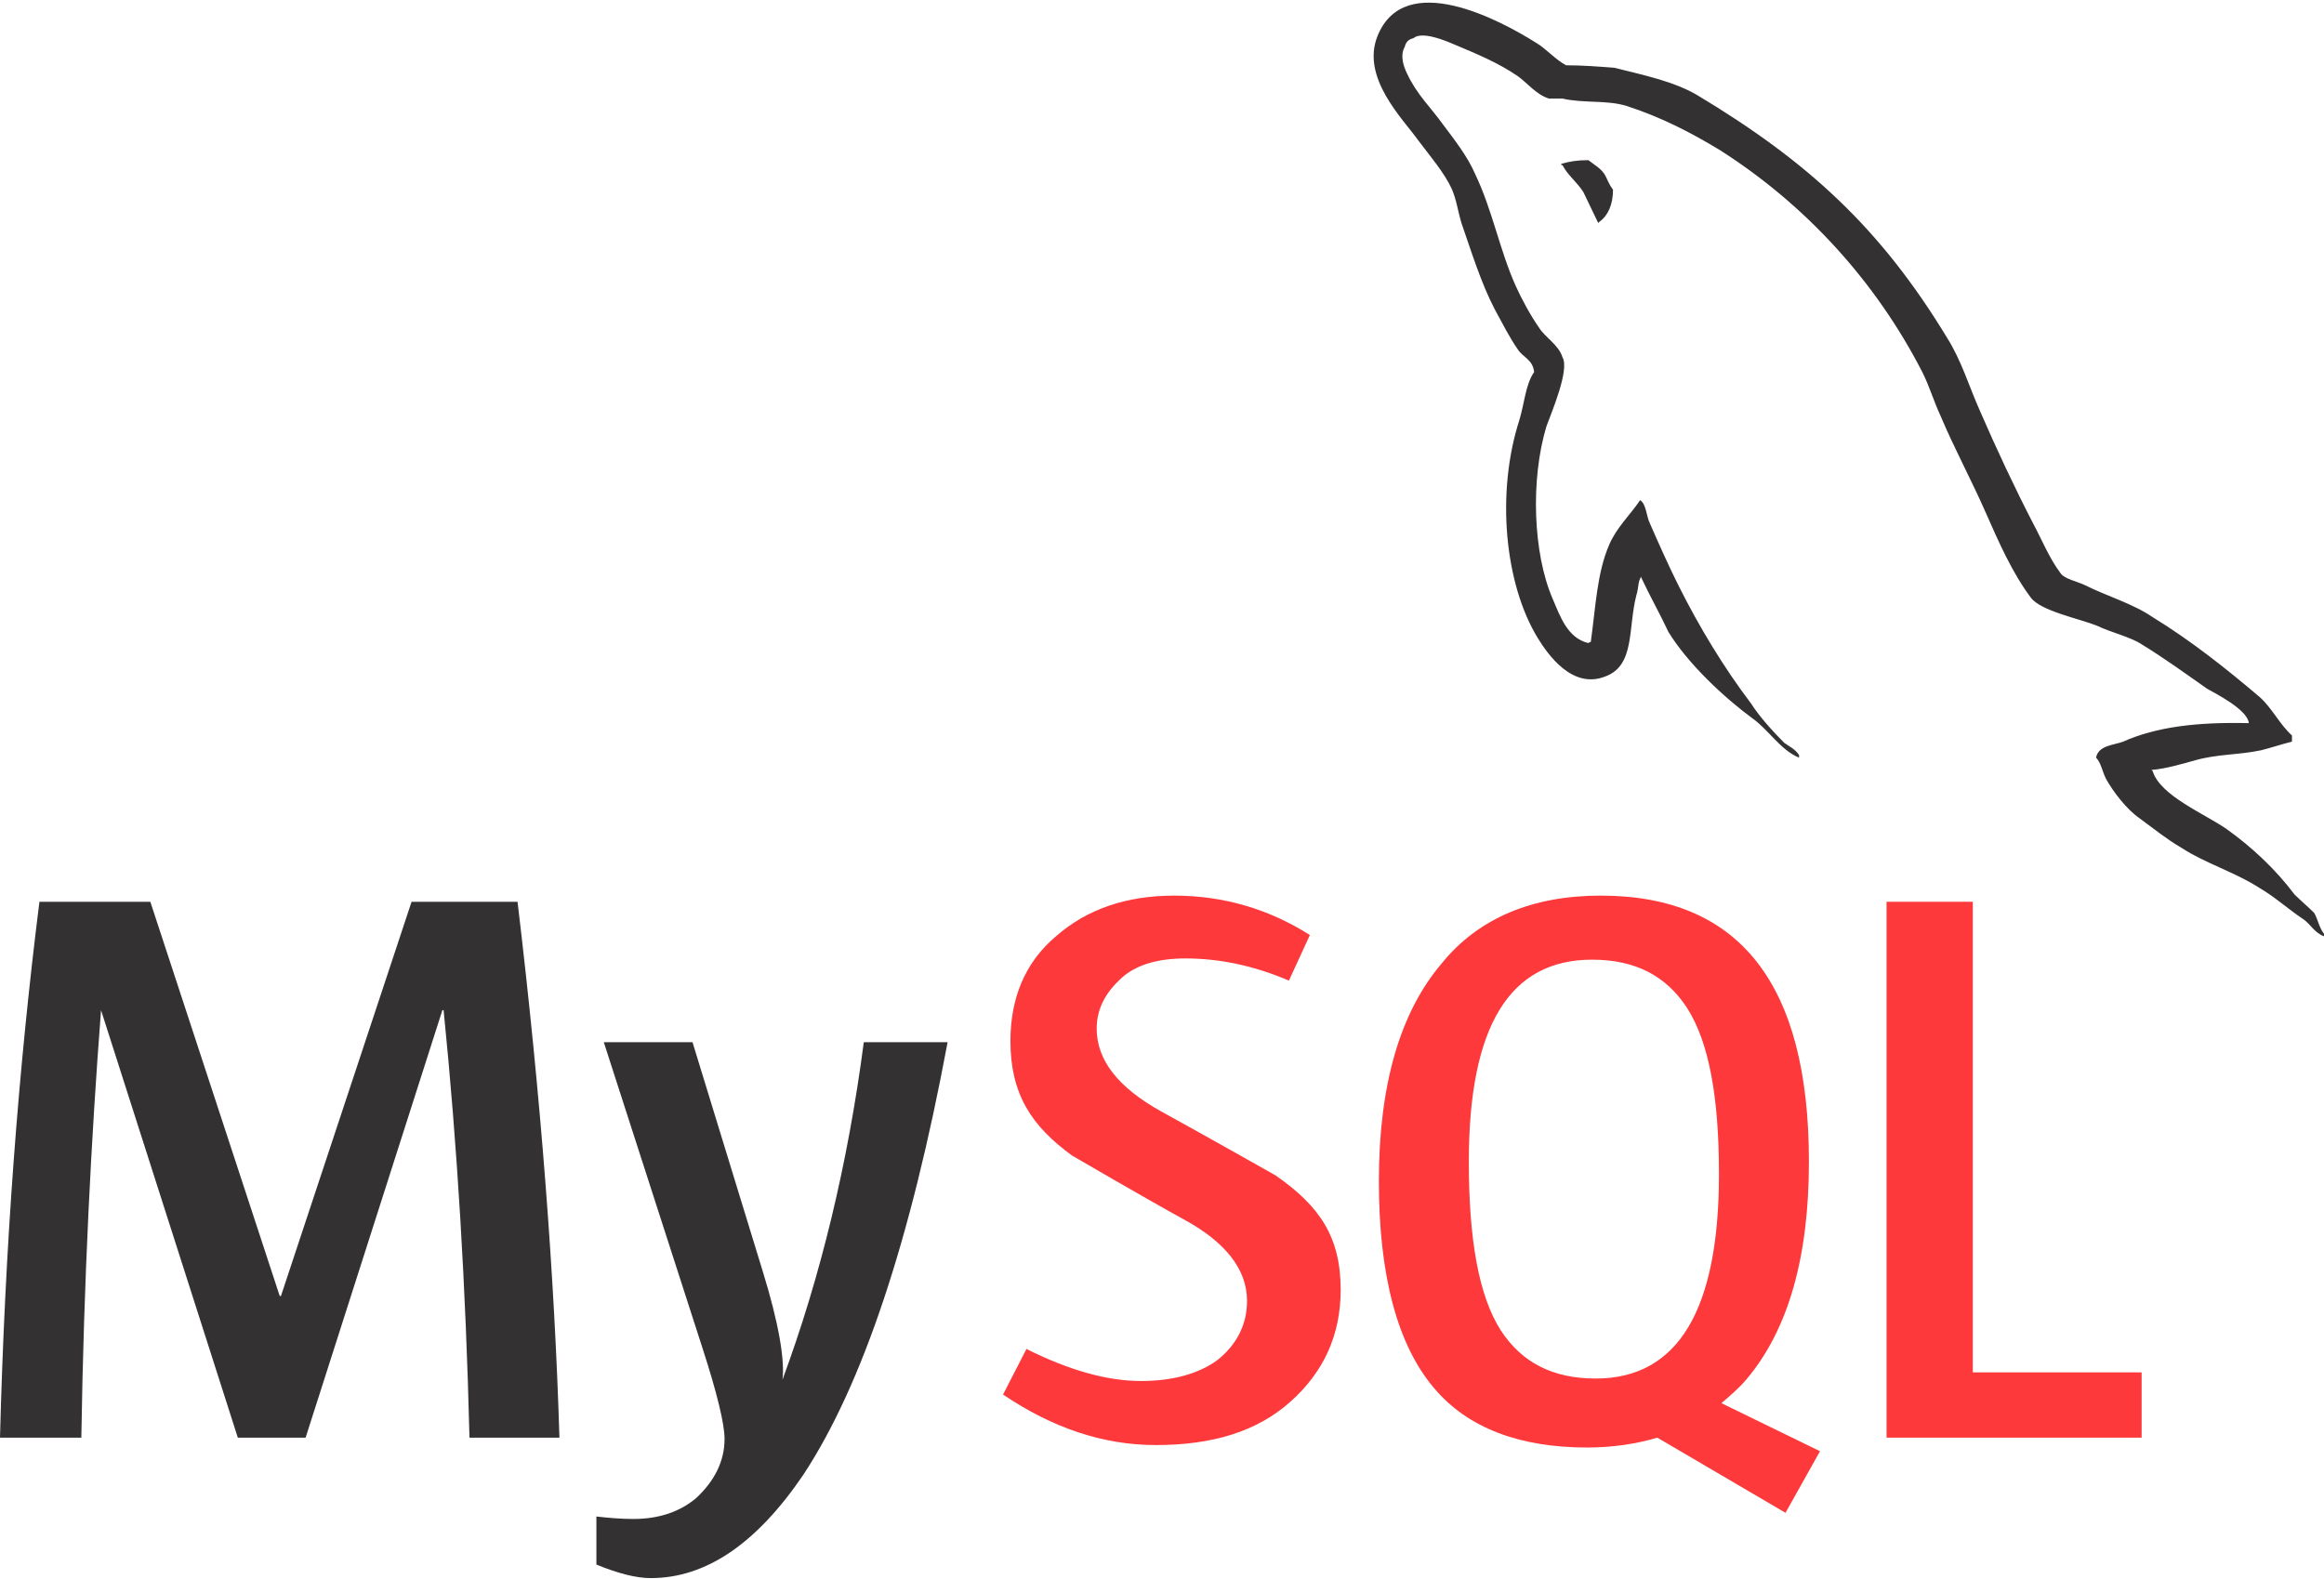
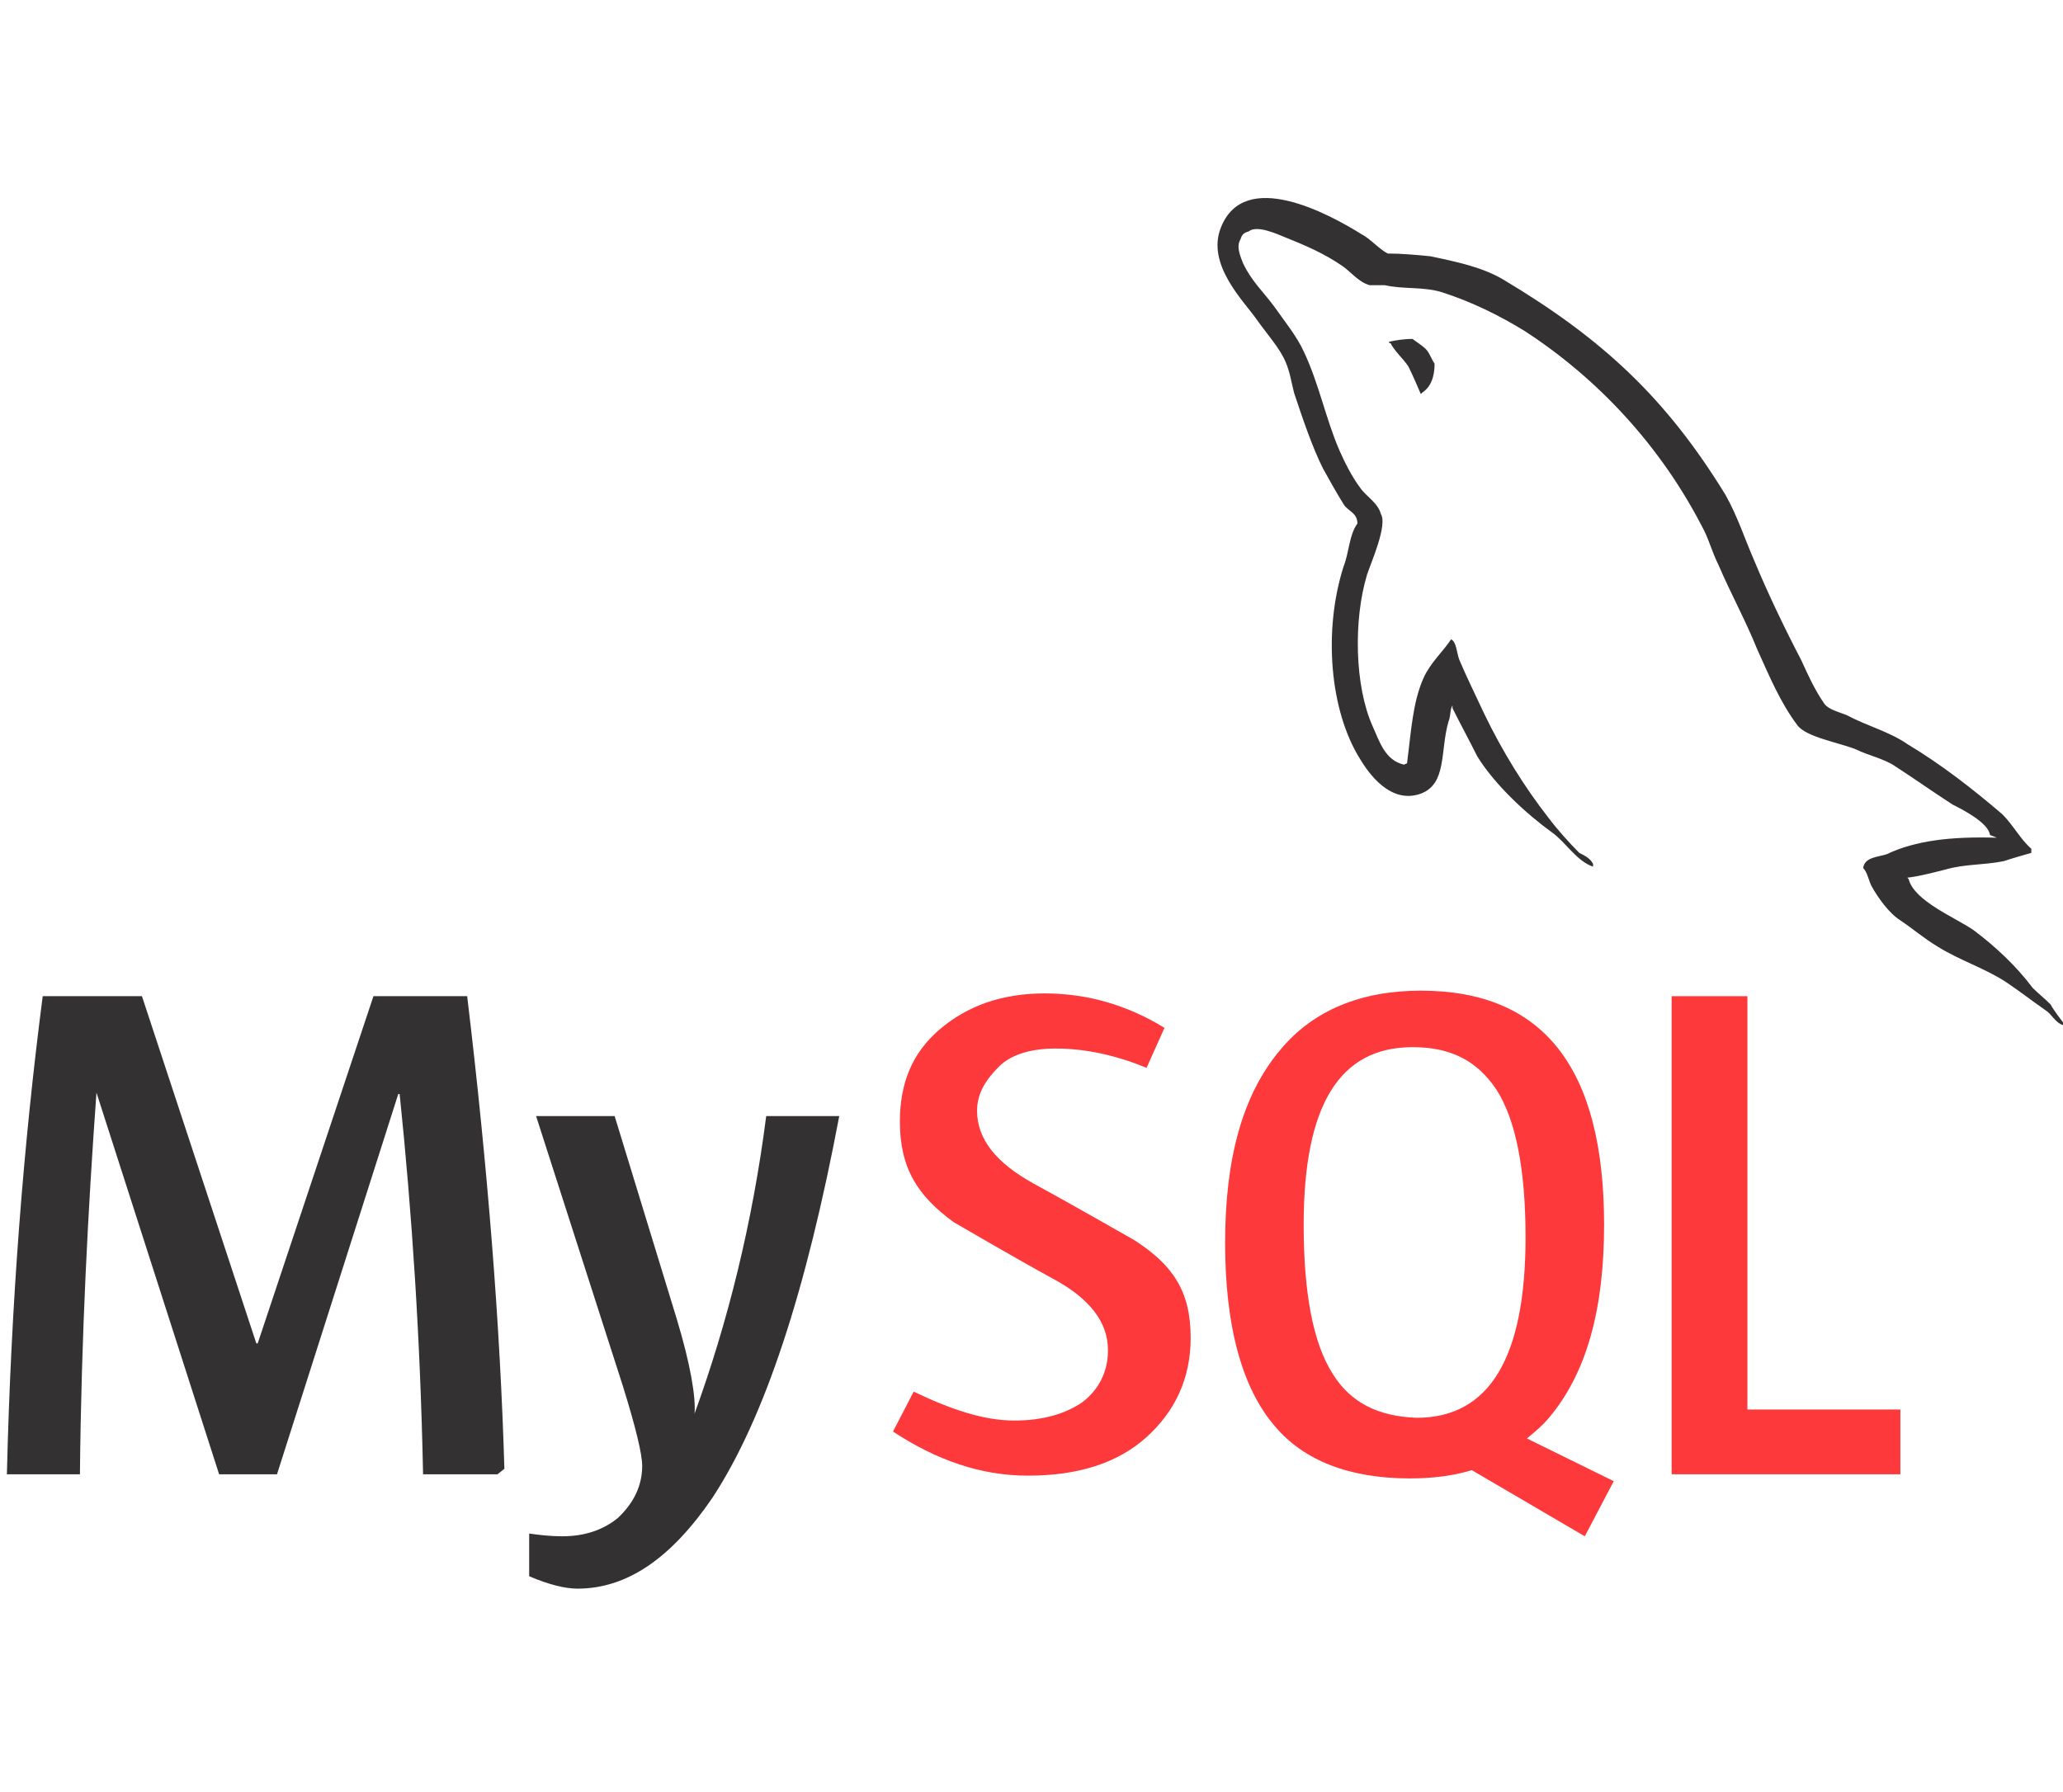
- <svg xmlns="http://www.w3.org/2000/svg" version="1.1" x="0px" y="0px" viewBox="0 0 188.6 128.1" style="enable-background:new 0 0 188.6 128.1;" xml:space="preserve">
+ <svg xmlns="http://www.w3.org/2000/svg" version="1.1" id="Calque_1" x="0px" y="0px" viewBox="0 0 149.7 130" style="enable-background:new 0 0 149.7 130;" xml:space="preserve">
  <style type="text/css">
- 	.st0{fill:#333131;}
- 	.st1{fill:#FD393C;}
- 	.st2{fill-rule:evenodd;clip-rule:evenodd;fill:#FD393C;}
- 	.st3{fill-rule:evenodd;clip-rule:evenodd;fill:#333131;}
+ 	.st0{display:none;}
+ 	.st1{display:inline;}
+ 	.st2{fill:#FD393C;}
+ 	.st3{fill:#333131;}
</style>
-   <g id="Calque_21">
- </g>
-   <g id="Calque_9">
-     <g id="Calque_6">
- 	</g>
-     <g id="Calque_4">
- 	</g>
-   </g>
-   <g id="Calque_11">
-     <g id="Calque_4_-_copie">
- 	</g>
-     <g id="Calque_12">
- 	</g>
-   </g>
-   <g id="Calque_11_-_copie">
-     <g id="Calque_4_-_copie_2">
- 	</g>
-     <g id="Calque_12_-_copie">
- 	</g>
-   </g>
-   <g id="Calque_16">
- </g>
-   <g id="Calque_17">
- </g>
-   <g id="Calque_19">
- </g>
-   <g id="Calque_20">
- </g>
-   <g id="Calque_14">
- </g>
-   <g id="Calque_14_-_copie">
- </g>
-   <g id="Calque_14_-_copie_3">
- </g>
-   <g id="Calque_14_-_copie_2">
- </g>
-   <g id="Calque_14_-_copie_4">
- </g>
-   <g id="Calque_22">
-     <path id="XMLID_4_" class="st0" d="M45.4,116.7h-7.3c-0.3-12.3-1-23.8-2.1-34.7h-0.1l-11.1,34.7h-5.5L8.2,82H8.2   C7.4,92.4,6.8,104,6.6,116.7H0c0.4-15.5,1.5-30,3.2-43.5h9l10.5,32h0.1l10.6-32H42C43.9,89.1,45,103.6,45.4,116.7" />
-     <path id="XMLID_18_" class="st0" d="M76.9,84.6c-3,16.1-6.9,27.8-11.7,35.1c-3.8,5.6-7.9,8.4-12.4,8.4c-1.2,0-2.7-0.4-4.4-1.1v-3.9   c0.9,0.1,1.9,0.2,3,0.2c2.1,0,3.8-0.6,5.1-1.7c1.5-1.4,2.3-3,2.3-4.8c0-1.2-0.6-3.7-1.8-7.4l-8-24.8h7.2l5.7,18.6   c1.3,4.2,1.8,7.2,1.6,8.8c3.1-8.4,5.3-17.5,6.6-27.4H76.9z" />
-     <polygon id="XMLID_19_" class="st1" points="173.8,116.7 153.1,116.7 153.1,73.2 160.1,73.2 160.1,111.4 173.8,111.4  " />
-     <path id="XMLID_25_" class="st2" d="M147.7,117.8l-8-3.9c0.7-0.6,1.4-1.2,2-1.9c3.4-4,5.1-9.9,5.1-17.7c0-14.4-5.6-21.6-16.9-21.6   c-5.5,0-9.9,1.8-12.9,5.5c-3.4,4-5.1,9.9-5.1,17.7c0,7.6,1.5,13.3,4.5,16.8c2.7,3.2,6.9,4.8,12.4,4.8c2.1,0,4-0.3,5.7-0.8l10.4,6.1   L147.7,117.8z M121.8,108c-1.8-2.8-2.6-7.4-2.6-13.7c0-11,3.3-16.4,10-16.4c3.5,0,6,1.3,7.7,3.9c1.8,2.8,2.6,7.3,2.6,13.5   c0,11-3.3,16.6-10,16.6C126,111.9,123.5,110.6,121.8,108" />
-     <path id="XMLID_26_" class="st1" d="M108.8,104.7c0,3.7-1.4,6.7-4.1,9.1c-2.7,2.4-6.3,3.5-10.9,3.5c-4.3,0-8.4-1.4-12.4-4.1   l1.9-3.7c3.4,1.7,6.5,2.6,9.3,2.6c2.6,0,4.7-0.6,6.2-1.7c1.5-1.2,2.4-2.8,2.4-4.8c0-2.6-1.8-4.8-5.1-6.6c-3.1-1.7-9.1-5.2-9.1-5.2   c-3.3-2.4-5-5-5-9.3c0-3.5,1.2-6.4,3.7-8.5c2.5-2.2,5.7-3.3,9.6-3.3c4,0,7.7,1.1,11,3.2l-1.7,3.7c-2.8-1.2-5.6-1.8-8.4-1.8   c-2.2,0-4,0.5-5.2,1.6c-1.2,1.1-2,2.4-2,4.1c0,2.6,1.8,4.8,5.2,6.7c3.1,1.7,9.3,5.2,9.3,5.2C107.1,97.9,108.8,100.4,108.8,104.7" />
-     <path id="XMLID_27_" class="st3" d="M182.5,58.7c-4.2-0.1-7.5,0.3-10.2,1.5c-0.8,0.3-2,0.3-2.2,1.3c0.4,0.4,0.5,1.1,0.8,1.7   c0.6,1.1,1.7,2.5,2.7,3.2c1.1,0.8,2.2,1.7,3.4,2.4c2,1.3,4.4,2,6.4,3.3c1.2,0.7,2.3,1.7,3.5,2.5c0.6,0.4,0.9,1.1,1.7,1.4v-0.2   c-0.4-0.5-0.5-1.2-0.8-1.7c-0.5-0.5-1.1-1-1.6-1.5c-1.5-2-3.4-3.8-5.5-5.3c-1.7-1.2-5.4-2.7-6-4.7l-0.1-0.1   c1.2-0.1,2.5-0.5,3.6-0.8c1.8-0.5,3.4-0.4,5.3-0.8c0.8-0.2,1.7-0.5,2.5-0.7v-0.5c-1-0.9-1.6-2.2-2.6-3.1c-2.7-2.3-5.6-4.6-8.7-6.5   c-1.6-1.1-3.7-1.7-5.5-2.6c-0.6-0.3-1.7-0.5-2-1c-0.9-1.2-1.5-2.7-2.2-4c-1.5-2.9-3-6.1-4.3-9.1c-0.9-2-1.5-4.1-2.7-6   c-5.4-8.9-11.3-14.3-20.3-19.7c-1.9-1.1-4.3-1.6-6.7-2.2c-1.3-0.1-2.6-0.2-3.9-0.2c-0.8-0.4-1.7-1.4-2.4-1.8   c-3-1.9-10.7-6-12.9-0.6c-1.4,3.4,2.1,6.8,3.3,8.5c0.9,1.2,2.1,2.6,2.7,3.9c0.4,0.9,0.5,1.8,0.8,2.8c0.8,2.3,1.6,4.9,2.7,7   c0.6,1.1,1.2,2.3,1.9,3.3c0.4,0.6,1.2,0.8,1.3,1.8c-0.7,1-0.8,2.6-1.2,3.9c-1.9,5.9-1.2,13.3,1.5,17.7c0.8,1.3,2.8,4.2,5.5,3.1   c2.4-0.9,1.8-3.9,2.5-6.6c0.2-0.6,0.1-1.1,0.4-1.5v0.1c0.7,1.5,1.5,2.9,2.2,4.4c1.6,2.6,4.5,5.3,6.8,7c1.3,0.9,2.3,2.6,3.8,3.2   v-0.2H146c-0.3-0.5-0.8-0.7-1.2-1c-0.9-0.9-2-2.1-2.7-3.2c-2.2-2.9-4.2-6.2-5.9-9.6c-0.8-1.6-1.6-3.4-2.3-5   c-0.3-0.6-0.3-1.6-0.8-1.9c-0.8,1.2-1.9,2.2-2.5,3.6c-1,2.3-1.1,5-1.5,7.9c-0.2,0.1-0.1,0-0.2,0.1c-1.7-0.4-2.3-2.2-2.9-3.6   c-1.6-3.7-1.8-9.7-0.5-14c0.4-1.1,1.9-4.6,1.3-5.6c-0.3-1-1.4-1.6-1.9-2.4c-0.7-1-1.4-2.3-1.9-3.4c-1.3-2.9-1.9-6.2-3.3-9.1   c-0.6-1.4-1.7-2.8-2.6-4c-1-1.4-2.1-2.4-2.9-4.1c-0.3-0.6-0.6-1.5-0.2-2.2c0.1-0.4,0.3-0.6,0.7-0.7c0.7-0.6,2.6,0.2,3.3,0.5   c1.9,0.8,3.6,1.5,5.2,2.6c0.7,0.5,1.5,1.5,2.5,1.8h1.1c1.7,0.4,3.6,0.1,5.2,0.6c2.8,0.9,5.3,2.2,7.6,3.6c6.9,4.4,12.6,10.6,16.4,18   c0.6,1.2,0.9,2.3,1.5,3.6c1.1,2.6,2.5,5.2,3.6,7.7c1.1,2.5,2.2,5,3.7,7c0.8,1.1,3.9,1.7,5.4,2.3c1,0.5,2.7,0.9,3.6,1.5   c1.8,1.1,3.6,2.4,5.3,3.6C179.8,56.3,182.4,57.6,182.5,58.7" />
-     <path id="XMLID_28_" class="st3" d="M128.9,13c-0.9,0-1.5,0.1-2.2,0.3v0.1h0.1c0.4,0.8,1.2,1.4,1.7,2.2c0.4,0.8,0.8,1.7,1.2,2.5   l0.1-0.1c0.7-0.5,1.1-1.4,1.1-2.6c-0.3-0.4-0.4-0.7-0.6-1.1C130,13.7,129.4,13.4,128.9,13" />
-   </g>
-   <g id="Calque_23">
- </g>
+   <g class="st0">
+     <g id="Calque_21_1_" class="st1">
+ 	</g>
+     <g id="Calque_9_1_" class="st1">
+       <g id="Calque_6_1_">
+ 		</g>
+       <g id="Calque_4_1_">
+ 		</g>
+     </g>
+     <g id="Calque_11_1_" class="st1">
+       <g id="Calque_4_-_copie_1_">
+ 		</g>
+       <g id="Calque_12_1_">
+ 		</g>
+     </g>
+     <g id="Calque_11_-_copie_1_" class="st1">
+       <g id="Calque_4_-_copie_2_1_">
+ 		</g>
+       <g id="Calque_12_-_copie_1_">
+ 		</g>
+     </g>
+     <g id="Calque_16_1_" class="st1">
+ 	</g>
+     <g id="Calque_17_1_" class="st1">
+ 	</g>
+     <g id="Calque_19_1_" class="st1">
+       <path class="st2" d="M127.8,40.5c0-2-0.4-3.8-1.3-5.3s-2.2-2.7-3.8-3.7c-14-8.1-28.1-16.2-42.1-24.2c-3.8-2.2-7.4-2.1-11.2,0.1    c-5.7,3.3-33.6,19.3-41.9,24.1c-3.4,2-5.1,5-5.1,9c0,16.2,0,32.5,0,48.8c0,2,0.4,3.7,1.3,5.2s2.2,2.8,3.9,3.9    c8.3,4.8,36.2,20.8,41.9,24.1c3.8,2.2,7.4,2.3,11.2,0.1c14-8.1,28.1-16.2,42.1-24.2c1.7-1,3.1-2.2,3.9-3.9    c0.8-1.5,1.3-3.2,1.3-5.2C127.8,89.3,127.8,56.8,127.8,40.5z M75.1,99.9c-13,0-24.3-7.1-30.3-17.6c-3-5.1-4.7-11.1-4.7-17.4    c0-19.3,15.7-35,35-35c12.9,0,24.2,7,30.3,17.5l-15.3,8.8c-3.1-5.2-8.6-8.7-15.1-8.7c-9.6,0-17.4,7.8-17.4,17.4    c0,3.1,0.8,6.1,2.3,8.6c3,5.2,8.6,8.8,15.2,8.8c6.6,0,12.2-3.6,15.2-8.9l15.2,8.8C99.5,92.8,88.1,99.9,75.1,99.9z" />
+       <path class="st3" d="M120.2,63.2v-3.6h-2.7v-2.7H114v2.7h-4.5v-2.7h-3.6v2.7h-2.7v3.6h2.7v4.5h-2.7v2.7h2.7V73h3.6v-2.7h4.5V73    h3.6v-2.7h2.7v-2.7h-2.7v-4.5H120.2z M114,67.7h-4.5v-4.5h4.5V67.7z" />
+     </g>
+     <g id="Calque_20_1_" class="st1">
+ 	</g>
+     <g id="Calque_14_1_" class="st1">
+ 	</g>
+     <g id="Calque_14_-_copie_1_" class="st1">
+ 	</g>
+     <g id="Calque_14_-_copie_3_1_" class="st1">
+ 	</g>
+     <g id="Calque_14_-_copie_2_1_" class="st1">
+ 	</g>
+     <g id="Calque_14_-_copie_4_1_" class="st1">
+ 	</g>
+   </g>
+   <g class="st0">
+     <g id="Calque_21_2_" class="st1">
+ 	</g>
+     <g id="Calque_9_2_" class="st1">
+       <g id="Calque_6_2_">
+ 		</g>
+       <g id="Calque_4_2_">
+ 		</g>
+     </g>
+     <g id="Calque_11_2_" class="st1">
+       <g id="Calque_4_-_copie_2_">
+         <path class="st2" d="M29.4,25.8l8.3,93.3l37.3,10.3l37.5-10.4l8.3-93.2C120.9,25.8,29.4,25.8,29.4,25.8z M105.4,113.7l-30.1,8.2     l-30.1-8.2L38,34h37.2h37.2L105.4,113.7z" />
+       </g>
+       <polygon class="st3" points="75.2,44.9 46.5,44.9 47.5,56.6 75.1,56.6 91.4,56.6 90.2,68.4 75.5,68.4 48.2,68.4 49.3,80.2     75.5,80.2 88.7,80.2 87.4,94.1 75.5,97.4 75.1,97.4 62.1,93.9 61.3,84.7 49.4,84.7 50.6,103.2 75.3,110 75.2,110 98.7,103.2     103.7,44.9   " />
+       <g id="Calque_12_2_">
+         <polygon class="st3" points="64.7,12.3 64.7,17.7 48.5,17.7 48.5,0.5 64.7,0.5 64.7,6.8 55.7,6.8 55.7,12.3    " />
+         <polygon class="st3" points="85.6,17.7 101.9,17.7 101.9,12.4 94.8,6.8 101.9,6.8 101.9,0.5 85.6,0.5 85.6,6.9 92.6,12.3      85.6,12.3 85.6,17.7 101.9,17.7 85.6,17.7 101.9,17.7    " />
+         <polygon class="st3" points="69.4,17.7 82.9,17.7 82.9,12.4 75.9,6.8 82.9,6.8 82.9,0.5 66.6,0.5 66.6,6.9 73.7,12.3 66.6,12.3      66.6,17.7 82.9,17.7 66.6,17.7 82.9,17.7    " />
+       </g>
+     </g>
+     <g id="Calque_11_-_copie_2_" class="st1">
+       <g id="Calque_4_-_copie_2_2_">
+ 		</g>
+       <g id="Calque_12_-_copie_2_">
+ 		</g>
+     </g>
+     <g id="Calque_16_2_" class="st1">
+ 	</g>
+     <g id="Calque_17_2_" class="st1">
+ 	</g>
+     <g id="Calque_19_2_" class="st1">
+ 	</g>
+     <g id="Calque_20_2_" class="st1">
+ 	</g>
+     <g id="Calque_14_2_" class="st1">
+ 	</g>
+     <g id="Calque_14_-_copie_2_" class="st1">
+ 	</g>
+     <g id="Calque_14_-_copie_3_2_" class="st1">
+ 	</g>
+     <g id="Calque_14_-_copie_2_2_" class="st1">
+ 	</g>
+     <g id="Calque_14_-_copie_4_2_" class="st1">
+ 	</g>
+   </g>
+   <g class="st0">
+     <g id="Calque_21_3_" class="st1">
+ 	</g>
+     <g id="Calque_9_3_" class="st1">
+       <g id="Calque_6_3_">
+         <polygon class="st3" points="98.2,0.5 104.6,0.5 104.6,12.3 112.7,12.3 112.7,17.7 98.2,17.7    " />
+         <polygon class="st3" points="75.6,0.5 81.7,0.5 85.7,6.3 89.4,0.5 95.5,0.5 95.5,17.7 89.2,17.7 89.2,9.1 85.3,15.3 81,9.3      81,17.7 75.6,17.7    " />
+         <polygon class="st3" points="57.5,0.5 73.8,0.5 73.8,5.9 68.4,5.9 68.4,17.7 62.9,17.7 62.9,5.9 57.5,5.9    " />
+         <polygon class="st3" points="37.6,0.5 43,0.5 43,6.8 48.5,6.8 48.5,0.5 54.8,0.5 54.8,17.7 48.5,17.7 48.5,12.3 43,12.3 43,17.7      37.6,17.7    " />
+       </g>
+       <g id="Calque_4_3_">
+         <path class="st2" d="M29.4,25.8l8.3,93.3l37.3,10.3l37.5-10.4l8.3-93.2C120.9,25.8,29.4,25.8,29.4,25.8z M105.4,113.7l-30.1,8.2     l-30.1-8.2L38,34h37.2h37.2L105.4,113.7z" />
+         <polygon class="st3" points="103.2,56.6 104,44.9 75.2,44.9 46.4,44.9 49.7,79.3 74.9,79.3 89.4,79.3 88.2,94.8 74.9,98.3      75.2,98.3 62.4,94.8 61.4,85.6 50,85.6 51.7,103.5 75,110 75.3,110 98.6,103.5 101.7,68.4 75.3,68.4 60,68.4 59,56.6 74.8,56.6         " />
+       </g>
+     </g>
+     <g id="Calque_11_3_" class="st1">
+       <g id="Calque_4_-_copie_3_">
+ 		</g>
+       <g id="Calque_12_3_">
+ 		</g>
+     </g>
+     <g id="Calque_11_-_copie_3_" class="st1">
+       <g id="Calque_4_-_copie_2_3_">
+ 		</g>
+       <g id="Calque_12_-_copie_3_">
+ 		</g>
+     </g>
+     <g id="Calque_16_3_" class="st1">
+ 	</g>
+     <g id="Calque_17_3_" class="st1">
+ 	</g>
+     <g id="Calque_19_3_" class="st1">
+ 	</g>
+     <g id="Calque_20_3_" class="st1">
+ 	</g>
+     <g id="Calque_14_3_" class="st1">
+ 	</g>
+     <g id="Calque_14_-_copie_3_" class="st1">
+ 	</g>
+     <g id="Calque_14_-_copie_3_3_" class="st1">
+ 	</g>
+     <g id="Calque_14_-_copie_2_3_" class="st1">
+ 	</g>
+     <g id="Calque_14_-_copie_4_3_" class="st1">
+ 	</g>
+   </g>
+   <g class="st0">
+     <g id="Calque_21_5_" class="st1">
+ 	</g>
+     <g id="Calque_9_5_" class="st1">
+       <g id="Calque_6_5_">
+ 		</g>
+       <g id="Calque_4_5_">
+ 		</g>
+     </g>
+     <g id="Calque_11_5_" class="st1">
+       <g id="Calque_4_-_copie_5_">
+ 		</g>
+       <g id="Calque_12_5_">
+ 		</g>
+     </g>
+     <g id="Calque_11_-_copie_5_" class="st1">
+       <g id="Calque_4_-_copie_2_5_">
+ 		</g>
+       <g id="Calque_12_-_copie_5_">
+ 		</g>
+     </g>
+     <g id="Calque_16_5_" class="st1">
+ 	</g>
+     <g id="Calque_17_5_" class="st1">
+ 	</g>
+     <g id="Calque_19_5_" class="st1">
+ 	</g>
+     <g id="Calque_20_5_" class="st1">
+ 	</g>
+     <g id="Calque_14_5_" class="st1">
+ 	</g>
+     <g id="Calque_14_-_copie_5_" class="st1">
+ 	</g>
+     <g id="Calque_14_-_copie_3_5_" class="st1">
+ 	</g>
+     <g id="Calque_14_-_copie_2_5_" class="st1">
+ 	</g>
+     <g id="Calque_14_-_copie_4_5_" class="st1">
+ 	</g>
+     <g id="Calque_22_4_" class="st1">
+ 	</g>
+     <g id="Calque_23_4_" class="st1">
+ 	</g>
+     <g id="Calque_24_2_" class="st1">
+ 	</g>
+     <g id="Calque_25_2_" class="st1">
+ 	</g>
+     <g id="Calque_26_1_" class="st1">
+       <g id="XMLID_2_">
+         <path id="XMLID_32_" class="st3" d="M179.4,43.2l9.5,0.1c0,0-17.6,23.9-19.1,25.8c-0.5,0.6-1.2,1.3-1.5,2.2     c-0.9,2.1-1.9,6.8-1.9,6.8l-8.8,0.1c0,0,1.4-4.9,1.3-7.5c-0.1-2.3-1.2-4.6-1.9-6.8c-0.7-2.3-1.5-6.8-1.5-6.8h9l1.3,5l13.7-18.9" />
+         <path id="XMLID_24_" class="st3" d="M161.4,47.7c1.8,1.1,2.9,6.9,2.9,6.9l-14.3,0.6h-4.3L140.4,78h-8.1c0,0,5-25.1,6.3-29.6     c0.4-1.5,2.6-1.2,6.4-1.2h6c3.9,0,8.4-0.5,10.4,0.7" />
+         <path id="XMLID_23_" class="st3" d="M123.8,59.3c0,0,0.2-1.5-0.9-3.2c-1-1.4-1.8-1.8-4.3-1.9c-7-0.2-6.8,5-6.8,5L123.8,59.3z      M131.5,53.3c1,3.7-0.9,12.4-0.9,12.4s-10.2-0.2-15.8,0c-1.7,0.1-3.8-0.2-4.3,0.6c-0.7,1.1,0.3,2.9,1.1,3.6c1,0.9,2.9,1,3.5,1     c4.6,0.6,14,0.2,14,0.2l-1.7,7.3c0,0-13.4,0.7-20.1-0.9c-1.3-0.3-2.6-1-3.4-1.9c-0.2-0.2-0.4-0.6-0.6-0.9c-0.2-0.2-0.7-1-0.9-1.6     c-1.5-4.1,0.2-11.9,1.9-16.1c0.2-0.5,0.5-1.1,0.7-1.7c0.3-0.6,0.6-1.4,0.9-1.8c0.2-0.3,0.4-0.5,0.6-0.7c0.2-0.3,0.5-0.6,0.7-0.9     c0.6-0.7,1.3-1.3,2.2-1.9c2.8-2.1,7.9-3.7,13.9-3.1c2.3,0.2,5.8,1,7.4,3.4C131,51.2,131.2,52.4,131.5,53.3z" />
+         <path id="XMLID_22_" class="st3" d="M94.4,47.2l8-0.1c0,0-4.4,20.7-6.6,30.9h-9c-6.3,0-11.9,0.8-14.3-3.7     c-2.3-4.4-0.1-11.6,0.9-16.5c0.7-3.5,2.3-10.6,2.3-10.6l8.1-0.1c0,0-2.3,11.1-3.3,16.6c-0.3,2-1,3.9-0.3,5.3     c0.7,1.4,1.7,1.5,4.7,1.6c1,0,4,0,4,0l5.6-23.3" />
+         <path id="XMLID_21_" class="st3" d="M57.9,62.3c0.8-2.9,2-6,1.9-8.7c-0.2-2.8-2.5-5.4-4.1-5.9c-4.6-1.6-8.8,0.6-10.6,2.5     c-2.2,2.4-3,5.1-3.7,9c-0.6,2.9-1,5.8,0,8c1.9,3.9,7.7,3.1,13.9,3.1C56.4,67.8,57.1,65,57.9,62.3z M68.8,50.8     c0.9,6.5-2.5,13.6-4.9,19.9c2.4,0.2,4.5-0.1,4.7,0.2c0.2,0.2-1.6,7.4-2.2,7.5c-1.9,0.1-8.2,0.1-10.9,0.1     c-8.6,0-16.7,0.6-20.8-3.7C33,73,31.9,70,31.6,67.9c-0.5-3.5,0.1-7.4,0.9-10.6c0.7-2.9,1.7-5.6,3.1-8c3.6-6.3,9.9-11,20.5-9.9     c2.1,0.2,5,1.1,6.8,2.2c0.1,0.1,0.6,0.4,0.7,0.5C66,43.6,68.3,47.4,68.8,50.8z" />
+         <path id="XMLID_20_" class="st3" d="M30.7,47.2c-0.5,2.4-1,5.1-1.6,7.4h-8.7c0.7-2.6,1.2-5.2,1.9-7.4     C25.1,47.1,27.6,47.2,30.7,47.2" />
+         <path id="XMLID_11_" class="st3" d="M20.2,56.9h8.3c-1.1,6-3.3,15.8-5,22.6c-1.1,4.3-1.8,7.4-4.6,9.6c-0.3,0.2-0.4,0.1-0.6,0.3     c-0.5,0.5-3,1.1-4.3,1.3c-2.2,0.2-4.7,0.1-7.4,0c0.7-2.6,1.5-5.7,2.2-8c6.6,0.8,6.8-5.4,8-11.5C17.4,67.7,19.7,58.3,20.2,56.9" />
+         <path id="XMLID_10_" class="st2" d="M0.6,72.8l-0.2,0.5C-2.7,79.2-8,82.8-15.8,83c-3.6,0.1-7.1-0.9-9.3-1.9     c-4.8-2.1-9-6.2-11.2-10.5c-3.2-6.2-3.8-14.8,2.9-21.2c0.1,0-0.8,1.4-0.7,1.4l-0.2,0.6C-39,66.4-24.3,79.2-10,77.8     C-6.5,77.4-2.1,75.5,0.6,72.8" />
+         <path id="XMLID_7_" class="st2" d="M-8.1,66.6c3.6,0,7.4-1.7,9.6-4.1c-1.9,5-7.6,8.2-15.2,7.1c-6.3-0.9-12.4-7.2-13-13.6     c-0.5-4.7,1.1-7.4,3.8-10.8c-0.9,1.8-1.3,3.1-1.4,4C-25.2,59.3-16.2,66.6-8.1,66.6" />
+         <path id="XMLID_6_" class="st2" d="M1.2,54.1c-0.6,1.3-3.8,3.7-5.2,4c-5.6,1.2-9.2-1.5-11.2-4.5c-0.3-0.5-0.8-1.7-0.9-2     c-0.7-2.5-0.4-6.3,1.8-8.2c-0.7,1.9-0.7,4-0.4,5.4c0.2,0.9,0.9,2.3,1.5,3.3c1.1,1.7,1.9,2.1,3.4,3c0.7,0.4,1.4,0.7,1.7,0.8     C-6.7,56.3-3.7,57.4,1.2,54.1" />
+       </g>
+     </g>
+   </g>
+   <g class="st0">
+     <g id="Calque_21_6_" class="st1">
+ 	</g>
+     <g id="Calque_9_6_" class="st1">
+       <g id="Calque_6_6_">
+ 		</g>
+       <g id="Calque_4_6_">
+ 		</g>
+     </g>
+     <g id="Calque_11_6_" class="st1">
+       <g id="Calque_4_-_copie_6_">
+ 		</g>
+       <g id="Calque_12_6_">
+ 		</g>
+     </g>
+     <g id="Calque_11_-_copie_6_" class="st1">
+       <g id="Calque_4_-_copie_2_6_">
+         <path class="st2" d="M29.4,25.8l8.3,93.3l37.3,10.3l37.5-10.4l8.3-93.2C120.9,25.8,29.4,25.8,29.4,25.8z M105.4,113.7l-30.1,8.2     l-30.1-8.2L38,34h37.2h37.2L105.4,113.7z" />
+       </g>
+       <polygon class="st3" points="75.2,44.9 46.5,44.9 47.5,56.6 75.3,56.6 91.2,56.6 87.6,94 75.3,97.4 75.1,97.4 62.1,93.9     61.3,84.7 49.4,84.7 50.6,103.2 75.3,110 75.2,110 98.7,103.2 103.7,44.9   " />
+       <g id="Calque_12_-_copie_6_">
+         <polygon class="st3" points="57.5,17.7 73.8,17.7 73.8,0.5 66.6,0.5 66.6,11.4 57.5,11.4    " />
+         <polygon class="st3" points="79.3,17.7 92.8,17.7 92.8,12.4 85.8,6.8 92.8,6.8 92.8,0.5 76.5,0.5 76.5,6.9 83.7,12.3 76.5,12.3      76.5,17.7 92.8,17.7 76.5,17.7 92.8,17.7    " />
+       </g>
+     </g>
+     <g id="Calque_16_6_" class="st1">
+ 	</g>
+     <g id="Calque_17_6_" class="st1">
+ 	</g>
+     <g id="Calque_19_6_" class="st1">
+ 	</g>
+     <g id="Calque_20_6_" class="st1">
+ 	</g>
+     <g id="Calque_14_6_" class="st1">
+ 	</g>
+     <g id="Calque_14_-_copie_6_" class="st1">
+ 	</g>
+     <g id="Calque_14_-_copie_3_6_" class="st1">
+ 	</g>
+     <g id="Calque_14_-_copie_2_6_" class="st1">
+ 	</g>
+     <g id="Calque_14_-_copie_4_6_" class="st1">
+ 	</g>
+   </g>
+   <g>
+     <g id="Calque_21_7_">
+ 	</g>
+     <g id="Calque_9_7_">
+       <g id="Calque_6_7_">
+ 		</g>
+       <g id="Calque_4_7_">
+ 		</g>
+     </g>
+     <g id="Calque_11_7_">
+       <g id="Calque_4_-_copie_7_">
+ 		</g>
+       <g id="Calque_12_7_">
+ 		</g>
+     </g>
+     <g id="Calque_11_-_copie_7_">
+       <g id="Calque_4_-_copie_2_7_">
+ 		</g>
+       <g id="Calque_12_-_copie_7_">
+ 		</g>
+     </g>
+     <g id="Calque_16_7_">
+ 	</g>
+     <g id="Calque_17_7_">
+ 	</g>
+     <g id="Calque_19_7_">
+ 	</g>
+     <g id="Calque_20_7_">
+ 	</g>
+     <g id="Calque_14_7_">
+ 	</g>
+     <g id="Calque_14_-_copie_7_">
+ 	</g>
+     <g id="Calque_14_-_copie_3_7_">
+ 	</g>
+     <g id="Calque_14_-_copie_2_7_">
+ 	</g>
+     <g id="Calque_14_-_copie_4_7_">
+ 	</g>
+     <g id="Calque_22_5_">
+       <path id="XMLID_15_" class="st3" d="M36.1,107h-5.4c-0.2-9.8-0.8-18.9-1.7-27.6h-0.1L20.1,107h-4.2L7,79.3l0,0    C6.4,87.6,5.9,96.9,5.8,107H0.5c0.3-12.4,1.2-23.9,2.6-34.7h7.2l8.3,25.2h0.1l8.4-25.2h6.8c1.5,12.5,2.4,24,2.7,34.3" />
+       <path id="XMLID_14_" class="st3" d="M60.9,81c-2.4,12.7-5.4,21.9-9.2,27.7c-3,4.4-6.2,6.6-9.8,6.6c-0.9,0-2.1-0.3-3.5-0.9v-3.1    c0.7,0.1,1.5,0.2,2.4,0.2c1.7,0,3-0.5,4-1.3c1.2-1.1,1.8-2.4,1.8-3.8c0-0.9-0.5-2.9-1.4-5.8L38.9,81h5.7l4.5,14.7    c1,3.3,1.4,5.7,1.3,6.9c2.4-6.6,4.2-13.8,5.2-21.6C55.6,81,60.9,81,60.9,81z" />
+       <polygon id="XMLID_13_" class="st2" points="137.9,107 121.3,107 121.3,72.3 126.8,72.3 126.8,102.3 137.9,102.3   " />
+       <path id="XMLID_12_" class="st2" d="M117.1,107.5l-6.3-3.1c0.6-0.5,1.1-0.9,1.6-1.5c2.7-3.2,4-7.8,4-14c0-11.4-4.4-17-13.3-17    c-4.3,0-7.8,1.4-10.2,4.3c-2.7,3.2-4,7.8-4,14c0,6,1.2,10.5,3.6,13.3c2.1,2.5,5.4,3.8,9.8,3.8c1.7,0,3.2-0.2,4.5-0.6l8.2,4.8    L117.1,107.5z M96.7,99.7c-1.4-2.2-2.1-5.8-2.1-10.8c0-8.7,2.6-12.9,7.9-12.9c2.8,0,4.7,1,6.1,3.1c1.4,2.2,2.1,5.8,2.1,10.7    c0,8.7-2.6,13.1-7.9,13.1C100,102.8,98,101.8,96.7,99.7" />
+       <path id="XMLID_5_" class="st2" d="M86.4,97.1c0,2.9-1.1,5.3-3.2,7.2s-5,2.8-8.6,2.8c-3.4,0-6.6-1.1-9.8-3.2l1.5-2.9    c2.7,1.3,5.1,2.1,7.3,2.1c2.1,0,3.7-0.5,4.9-1.3c1.2-0.9,1.9-2.2,1.9-3.8c0-2.1-1.4-3.8-4-5.2c-2.4-1.3-7.2-4.1-7.2-4.1    c-2.6-1.9-3.9-3.9-3.9-7.3c0-2.8,0.9-5,2.9-6.7c2-1.7,4.5-2.6,7.6-2.6c3.2,0,6.1,0.9,8.7,2.5l-1.3,2.9c-2.2-0.9-4.4-1.4-6.6-1.4    c-1.7,0-3.2,0.4-4.1,1.3c-0.9,0.9-1.6,1.9-1.6,3.2c0,2.1,1.4,3.8,4.1,5.3c2.4,1.3,7.3,4.1,7.3,4.1C85.1,91.8,86.4,93.7,86.4,97.1" />
+       <path id="XMLID_3_" class="st3" d="M144.9,60.8c-3.3-0.1-5.9,0.2-8,1.2c-0.6,0.2-1.6,0.2-1.7,1c0.3,0.3,0.4,0.9,0.6,1.3    c0.5,0.9,1.3,2,2.1,2.5c0.9,0.6,1.7,1.3,2.7,1.9c1.6,1,3.5,1.6,5,2.6c0.9,0.6,1.8,1.3,2.8,2c0.5,0.3,0.7,0.9,1.3,1.1v-0.2    c0,0-0.7-0.9-0.9-1.3c-0.4-0.4-0.9-0.8-1.3-1.2c-1.2-1.6-2.7-3-4.3-4.2c-1.3-0.9-4.3-2.1-4.7-3.7l-0.1-0.1c0.9-0.1,2-0.4,2.8-0.6    c1.4-0.4,2.7-0.3,4.2-0.6c0.6-0.2,1.3-0.4,2-0.6v-0.3c-0.8-0.7-1.3-1.7-2.1-2.5c-2.1-1.8-4.4-3.6-6.9-5.1    c-1.3-0.9-2.9-1.3-4.4-2.1c-0.5-0.2-1.3-0.4-1.6-0.8c-0.7-1-1.2-2.1-1.7-3.2c-1.2-2.3-2.4-4.8-3.4-7.2c-0.7-1.6-1.2-3.2-2.1-4.8    c-4.3-7-8.9-11.3-16.1-15.6c-1.5-0.9-3.4-1.3-5.3-1.7c-1-0.1-2.1-0.2-3.1-0.2c-0.6-0.3-1.3-1.1-1.9-1.4c-2.4-1.5-8.5-4.8-10.2-0.5    c-1.1,2.7,1.7,5.4,2.6,6.7c0.7,1,1.7,2.1,2.1,3.1c0.3,0.7,0.4,1.4,0.6,2.2c0.6,1.8,1.3,3.9,2.1,5.5c0.5,0.9,1,1.8,1.5,2.6    c0.3,0.5,1,0.6,1,1.4c-0.6,0.8-0.6,2.1-1,3.1c-1.5,4.7-1,10.5,1.2,14c0.6,1,2.2,3.3,4.4,2.5c1.9-0.7,1.4-3.1,2-5.2    c0.2-0.5,0.1-0.9,0.3-1.2v0.2c0.6,1.2,1.2,2.3,1.8,3.5c1.3,2.1,3.6,4.2,5.4,5.5c1,0.7,1.8,2.1,3,2.5v-0.2h0    c-0.2-0.4-0.6-0.6-1-0.8c-0.7-0.7-1.6-1.7-2.2-2.5c-1.8-2.3-3.4-4.9-4.7-7.6c-0.6-1.3-1.3-2.7-1.8-3.9c-0.2-0.5-0.2-1.3-0.6-1.5    c-0.6,0.9-1.5,1.7-2,2.8c-0.8,1.8-0.9,3.9-1.2,6.2c-0.2,0.1-0.1,0-0.2,0.1c-1.4-0.3-1.8-1.7-2.3-2.8c-1.3-2.9-1.4-7.7-0.4-11    c0.3-0.9,1.5-3.6,1-4.4c-0.2-0.8-1.1-1.3-1.5-1.9c-0.6-0.8-1.1-1.8-1.5-2.7c-1-2.3-1.5-4.9-2.6-7.2c-0.5-1.1-1.4-2.2-2.1-3.2    c-0.8-1.1-1.7-1.9-2.3-3.2c-0.2-0.5-0.5-1.2-0.2-1.7c0.1-0.3,0.2-0.5,0.6-0.6c0.6-0.5,2.1,0.2,2.6,0.4c1.5,0.6,2.9,1.2,4.2,2.1    c0.6,0.4,1.2,1.2,2,1.4h1.1c1.3,0.3,2.8,0.1,4.1,0.5c2.2,0.7,4.2,1.7,6,2.8c5.4,3.5,9.9,8.4,12.9,14.2c0.5,0.9,0.7,1.8,1.2,2.8    c0.9,2.1,2,4.1,2.8,6.1c0.9,2,1.7,3.9,2.9,5.5c0.6,0.9,3.1,1.3,4.3,1.8c0.8,0.4,2.1,0.7,2.8,1.2c1.4,0.9,2.8,1.9,4.2,2.8    c0.6,0.3,2.6,1.3,2.7,2.2" />
+       <path id="XMLID_1_" class="st3" d="M102.5,24.6c-0.7,0-1.2,0.1-1.7,0.2v0.1h0.1c0.3,0.6,0.9,1.1,1.3,1.7c0.3,0.6,0.6,1.3,0.9,2    l0.1-0.1c0.6-0.4,0.9-1.1,0.9-2.1c-0.2-0.3-0.3-0.6-0.5-0.9C103.4,25.2,102.9,24.9,102.5,24.6" />
+     </g>
+     <g id="Calque_23_5_">
+ 	</g>
+   </g>
</svg>
